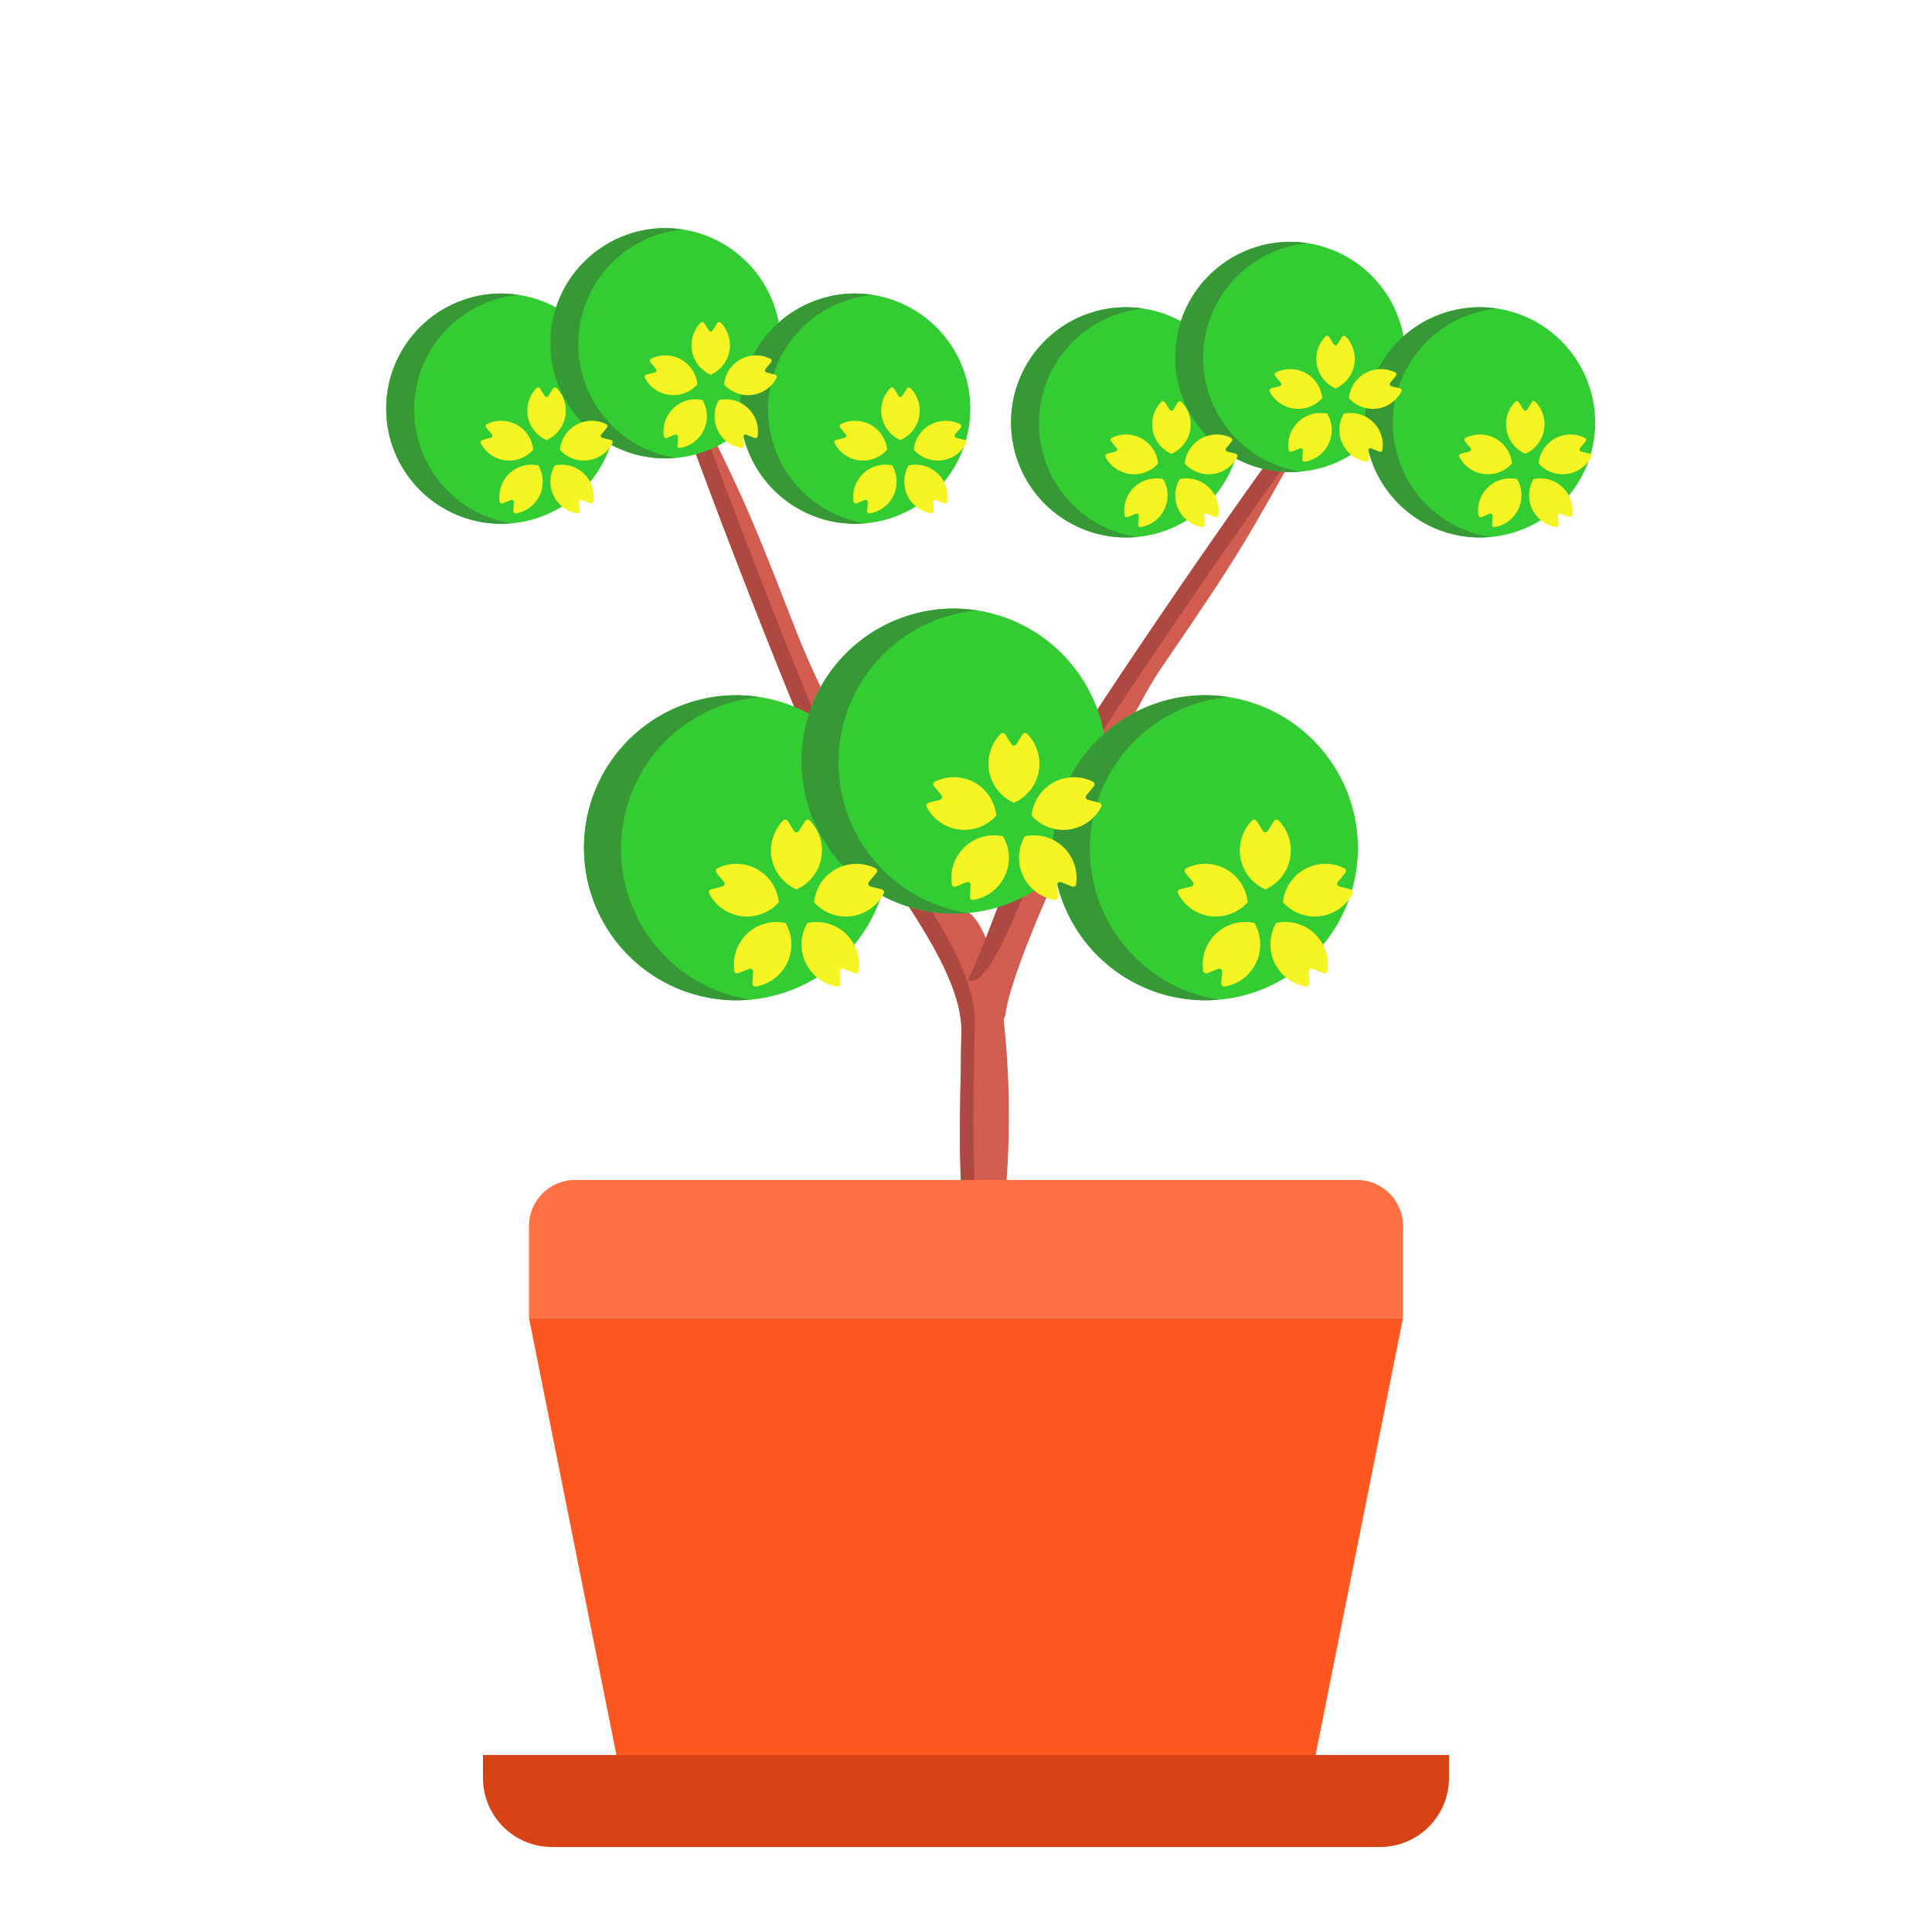
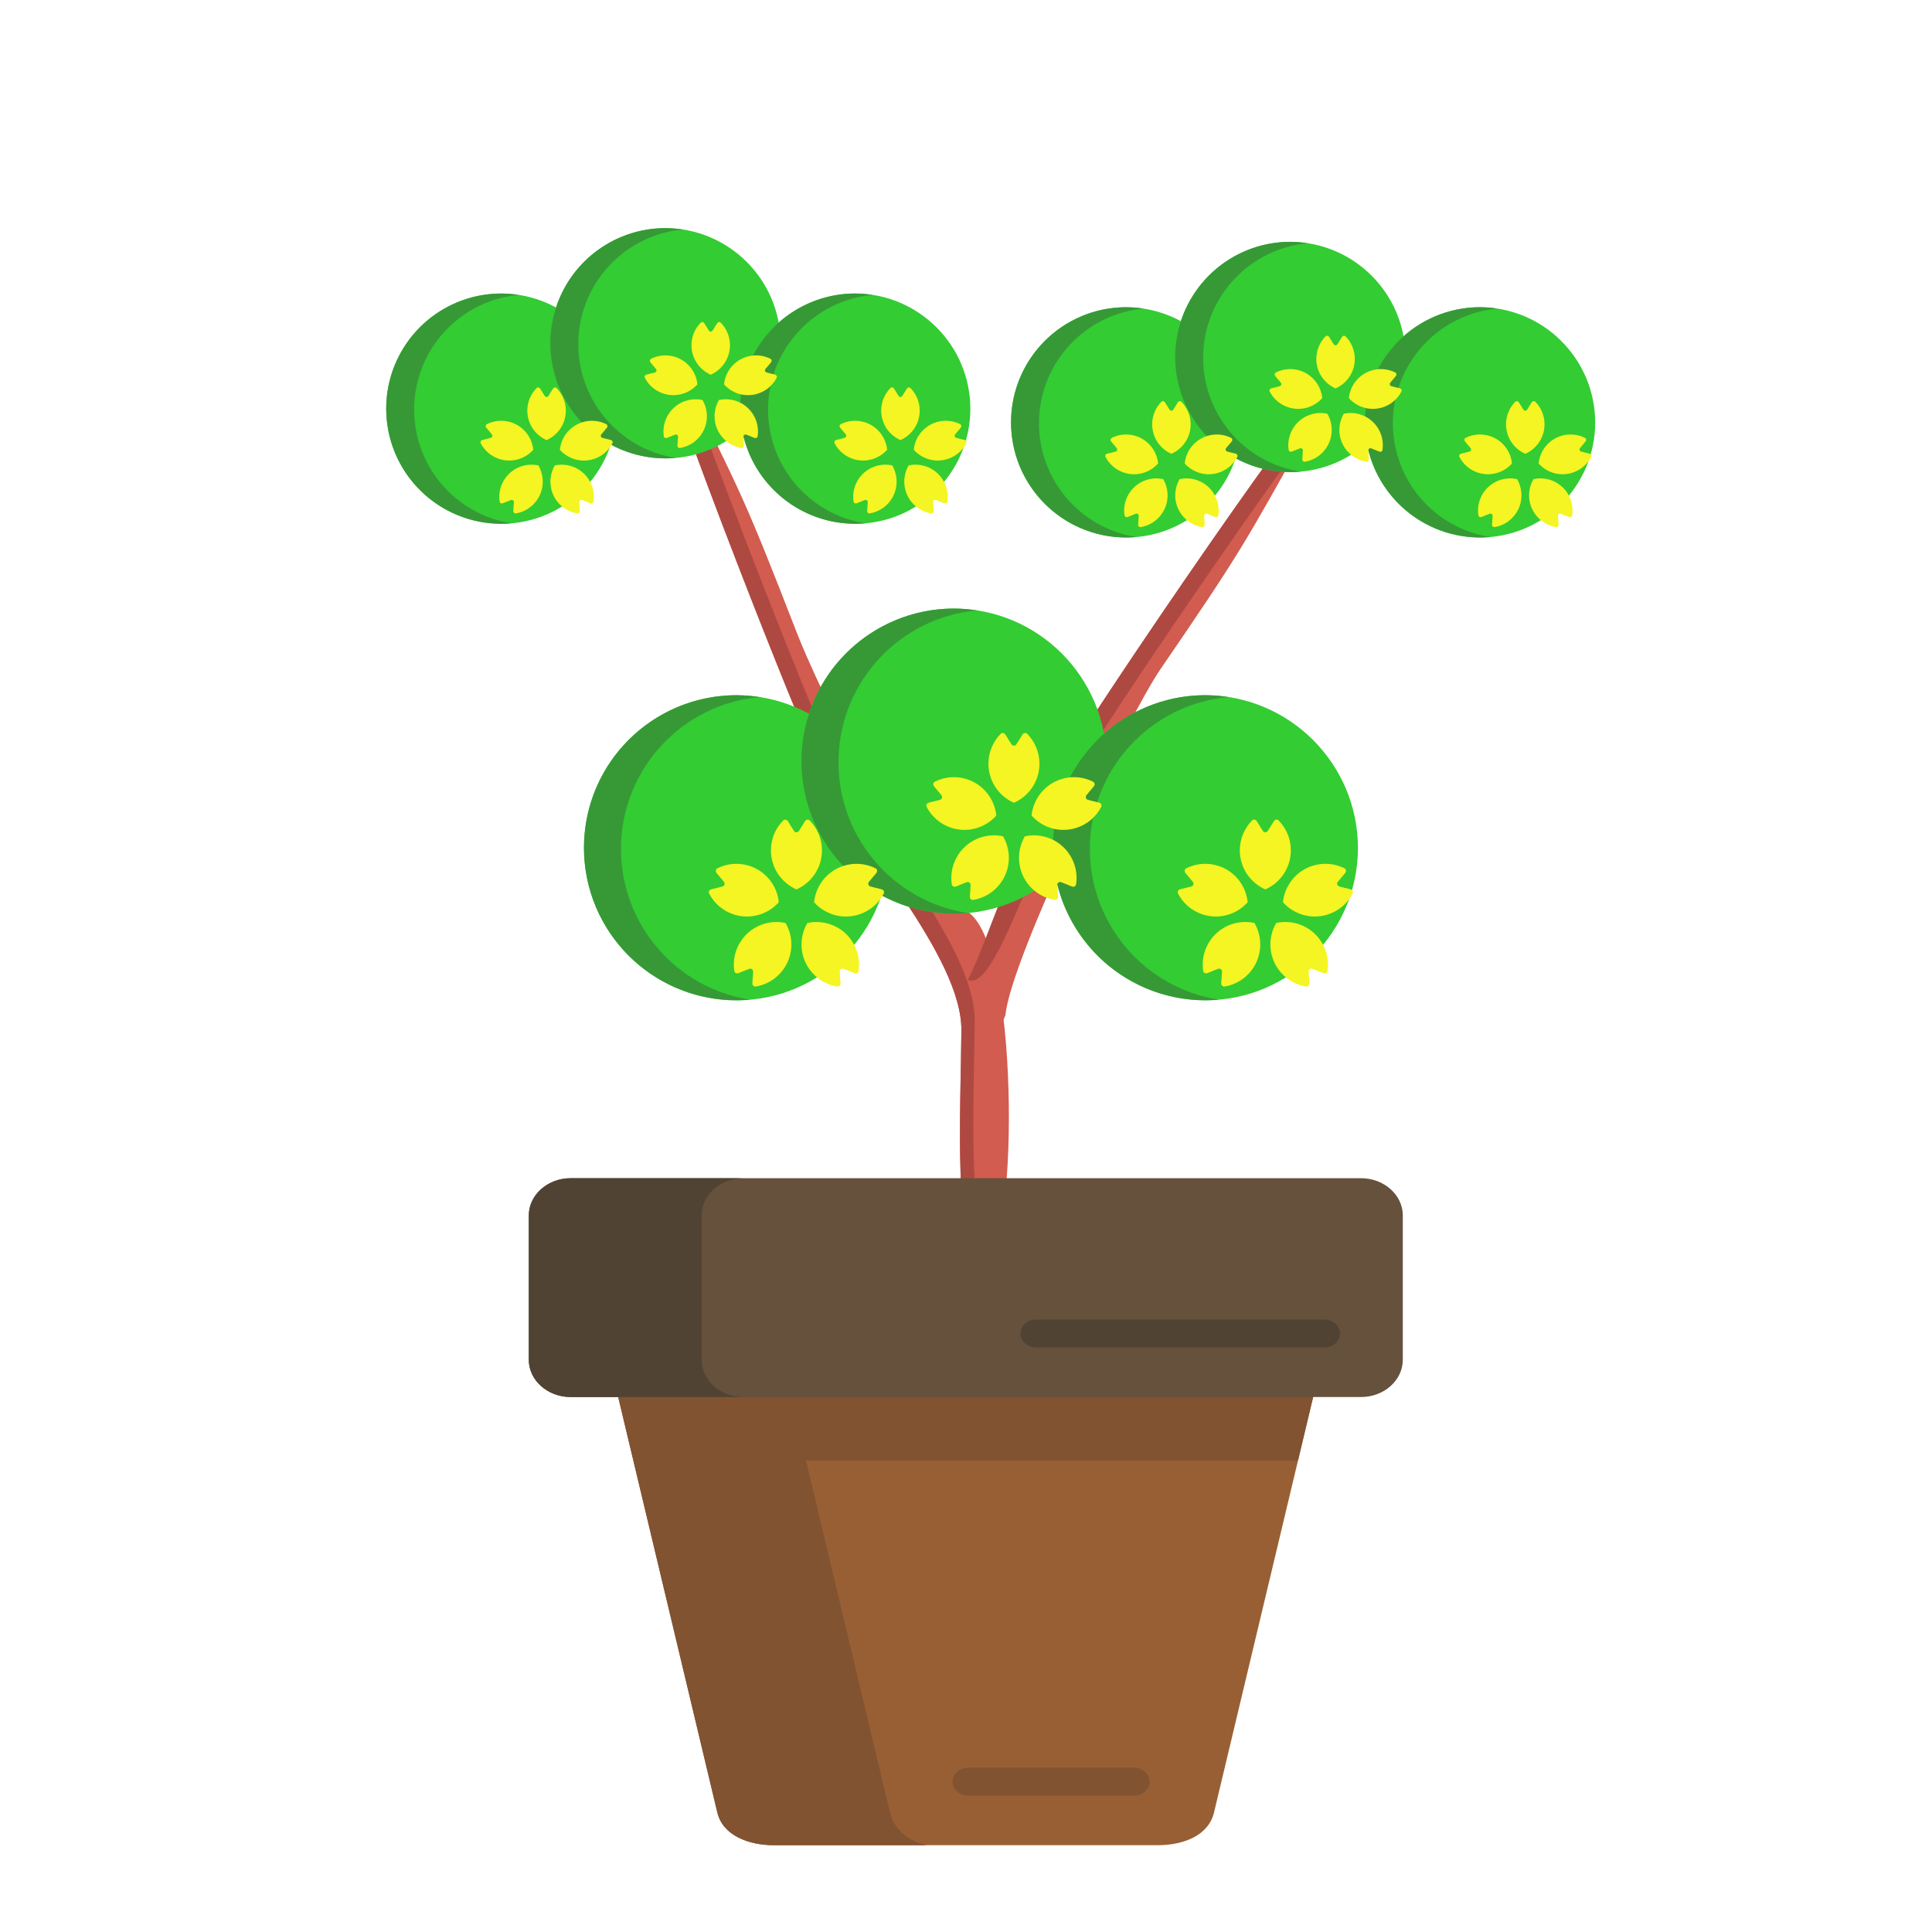
<svg xmlns="http://www.w3.org/2000/svg" width="500" height="500" viewBox="0 0 132.292 132.292" version="1.1" id="svg2515">
  <defs id="defs2512">
    <marker style="overflow:visible" id="Arrow1Sstart" refX="0.0" refY="0.0" orient="auto">
      <path transform="scale(0.2) translate(6,0)" style="fill-rule:evenodd;fill:context-stroke;stroke:context-stroke;stroke-width:1.0pt" d="M 0.0,0.0 L 5.0,-5.0 L -12.5,0.0 L 5.0,5.0 L 0.0,0.0 z " id="path24092" />
    </marker>
    <marker style="overflow:visible" id="Arrow1Mstart" refX="0.0" refY="0.0" orient="auto">
      <path transform="scale(0.4) translate(10,0)" style="fill-rule:evenodd;fill:context-stroke;stroke:context-stroke;stroke-width:1.0pt" d="M 0.0,0.0 L 5.0,-5.0 L -12.5,0.0 L 5.0,5.0 L 0.0,0.0 z " id="path24086" />
    </marker>
    <marker style="overflow:visible" id="Arrow1Lstart" refX="0.0" refY="0.0" orient="auto">
      <path transform="scale(0.8) translate(12.5,0)" style="fill-rule:evenodd;fill:context-stroke;stroke:context-stroke;stroke-width:1.0pt" d="M 0.0,0.0 L 5.0,-5.0 L -12.5,0.0 L 5.0,5.0 L 0.0,0.0 z " id="path24080" />
    </marker>
    <marker style="overflow:visible;" id="Arrow1Lend" refX="0.0" refY="0.0" orient="auto">
      <path transform="scale(0.8) rotate(180) translate(12.5,0)" style="fill-rule:evenodd;fill:context-stroke;stroke:context-stroke;stroke-width:1.0pt;" d="M 0.0,0.0 L 5.0,-5.0 L -12.5,0.0 L 5.0,5.0 L 0.0,0.0 z " id="path24083" />
    </marker>
  </defs>
  <g id="g2105" style="display:inline">
    <g id="g2023" transform="matrix(1.108784,-0.524201,0.524201,1.108784,-99.15333,51.93983)" style="display:inline">
      <g id="g2021" transform="rotate(52.34169,37.47819,160.9867)" style="display:inline">
        <path style="display:inline;fill:#d25c4f;fill-opacity:1;stroke:#d25c4f;stroke-width:0.216px;stroke-linecap:butt;stroke-linejoin:miter;stroke-opacity:1" d="m -16.771,19.211 c -7.149,-5.29 12.722,12.509 16.742,15.682 4.027,3.179 12.08,5.934 13.987,9.748 1.907,3.815 5.51,11.868 6.782,10.596 1.272,-1.272 -6.358,-16.53 -9.748,-16.53 -3.391,0 -13.052,-7.377 -15.47,-9.537 -5.934,-5.298 -6.343,-5.558 -12.292,-9.96 z" id="path2017" />
        <path id="path2019" style="fill:#ae4942;fill-opacity:1;stroke:#ae4942;stroke-width:1px;stroke-linecap:butt;stroke-linejoin:miter;stroke-opacity:1" d="m -320.574,0.502 c -4.315,-0.434 68.245,64.343 84.549,77.215 18.665,14.735 55.995,27.505 64.836,45.188 8.841,17.682 25.541,55.013 31.436,49.119 0.515,-0.515 0.708,-1.537 0.633,-2.953 -6.243,3.798 -22.365,-32.192 -30.998,-49.457 -8.841,-17.682 -46.171,-30.452 -64.836,-45.187 -12.113,-9.563 -55.252,-47.756 -74.873,-66.592 -1.29,-0.954 -2.384,-1.763 -3.803,-2.812 -4.142,-3.065 -6.327,-4.457 -6.943,-4.52 z" transform="matrix(0.2157304,0,0,0.2157304,50.88853,18.1272)" />
-       </g>
-     </g>
-     <g id="g2033">
-       <g id="g2031" transform="matrix(0.1800034,0,0,0.1800034,19.91233,34.30737)">
-         <path style="fill:#ff7043" d="M 423.085,310.775 H 90.612 v -34.997 c 0,-9.668 7.831,-17.499 17.499,-17.499 h 297.476 c 9.668,0 17.499,7.831 17.499,17.499 v 34.997 z" id="path2025" />
-         <polygon style="fill:#ff5722" points="90.612,310.775 423.085,310.775 388.088,485.761 125.609,485.761 " id="polygon2027" />
-         <path style="fill:#d84315" d="M 414.335,512.009 H 99.361 c -14.498,0 -26.248,-11.75 -26.248,-26.248 v -8.749 h 367.47 v 8.749 c 0,14.497 -11.75,26.248 -26.248,26.248 z" id="path2029" />
      </g>
    </g>
    <g id="g2041" transform="matrix(1.192045,0.2884744,-0.2884744,1.192045,-18.25717,-50.43816)" style="display:inline">
      <g id="g2039" transform="rotate(69.0509,25.05929,116.2251)" style="display:inline">
        <path style="display:inline;fill:#d25c4f;fill-opacity:1;stroke:#d25c4f;stroke-width:0.216px;stroke-linecap:butt;stroke-linejoin:miter;stroke-opacity:1" d="m -16.771,19.211 c -7.149,-5.29 12.722,12.509 16.742,15.682 4.027,3.179 7.713,3.998 11.397,6.916 1.095,-1.037 3.532,-0.893 2.219,-1.573 C 10.531,39.558 -2.061,31.33 -4.48,29.171 -10.413,23.873 -10.822,23.613 -16.771,19.211 Z" id="path2035" />
        <path id="path2037" style="fill:#ae4942;fill-opacity:1;stroke:#ae4942;stroke-width:1px;stroke-linecap:butt;stroke-linejoin:miter;stroke-opacity:1" d="m -320.574,0.502 c -4.315,-0.434 68.245,64.343 84.549,77.215 18.665,14.735 43.072,25.468 52.828,32.059 1.846,-6.512 -35.148,-22.736 -51.758,-35.35 -12.113,-9.563 -55.252,-47.756 -74.873,-66.592 -1.29,-0.954 -2.384,-1.763 -3.803,-2.812 -4.142,-3.065 -6.327,-4.457 -6.943,-4.52 z" transform="matrix(0.2157304,0,0,0.2157304,50.88853,18.1272)" />
      </g>
    </g>
    <g id="g4116">
      <g id="g9919">
        <g id="g2059-1" transform="matrix(0.6528399,0,0,0.6528399,28.52424,38.46407)" style="display:inline">
          <path class="cls-2" d="m 33.56,14 a 16,16 0 1 0 16,16 16.06,16.06 0 0 0 -16,-16 z" id="path2055-45" style="fill:#33cc33;fill-opacity:1" />
          <path id="path2057-69" style="fill:#369936;fill-opacity:1;stroke-width:1" class="cls-2" d="M 33.56,14 A 16,16 0 1 0 34.987,45.936 16,16 0 0 1 35.967,14.193 16.06,16.06 0 0 0 33.56,14 Z" />
        </g>
        <g id="g2059-1-9" transform="matrix(0.6528399,0,0,0.6528399,43.41697,32.53055)" style="display:inline">
          <path class="cls-2" d="m 33.56,14 a 16,16 0 1 0 16,16 16.06,16.06 0 0 0 -16,-16 z" id="path2055-45-3" style="fill:#33cc33;fill-opacity:1" />
          <path id="path2057-69-3" style="fill:#369936;fill-opacity:1;stroke-width:1" class="cls-2" d="M 33.56,14 A 16,16 0 1 0 34.987,45.936 16,16 0 0 1 35.967,14.193 16.06,16.06 0 0 0 33.56,14 Z" />
        </g>
        <g id="g2059" transform="matrix(0.6528399,0,0,0.6528399,60.63028,38.46262)" style="display:inline">
          <path class="cls-2" d="m 33.56,14 a 16,16 0 1 0 16,16 16.06,16.06 0 0 0 -16,-16 z" id="path2055" style="fill:#33cc33;fill-opacity:1" />
          <path id="path2057" style="fill:#369936;fill-opacity:1;stroke-width:1" class="cls-2" d="M 33.56,14 A 16,16 0 1 0 34.987,45.936 16,16 0 0 1 35.967,14.193 16.06,16.06 0 0 0 33.56,14 Z" />
        </g>
        <g id="g8733-3-8" transform="matrix(0.02343754,0,0,0.02343754,80.64198,55.83966)" style="display:inline;fill:#f4f522;fill-opacity:1">
          <path class="st0" d="m 330.555,101.873 c 0,-34.164 -13.767,-65.108 -36.047,-87.622 -2.432,-2.465 -9.63,-4.349 -14.212,3.466 -4.589,7.808 -17.205,27.431 -17.205,27.431 -1.534,2.438 -4.219,3.918 -7.089,3.918 -2.883,0 -5.555,-1.48 -7.089,-3.918 0,0 -12.623,-19.623 -17.205,-27.431 -4.582,-7.815 -11.781,-5.931 -14.219,-3.466 -22.274,22.514 -36.04,53.458 -36.04,87.622 0,51.02 30.663,94.847 74.553,114.142 43.89,-19.295 74.553,-63.123 74.553,-114.142 z" id="path8723-8-6" style="fill:#f4f522;fill-opacity:1" />
          <path class="st0" d="m 204.51,253.425 c -4.78,-47.705 -36.998,-90.409 -85.518,-106.176 -32.492,-10.554 -66.177,-7.027 -94.47,7.205 -3.096,1.555 -7.117,7.822 -1.096,14.589 6.007,6.774 20.766,24.842 20.766,24.842 1.849,2.212 2.432,5.22 1.542,7.952 -0.891,2.74 -3.13,4.829 -5.918,5.528 0,0 -22.562,5.945 -31.404,7.89 -8.849,1.945 -9.281,9.37 -7.692,12.445 14.527,28.144 39.698,50.801 72.197,61.362 48.519,15.766 99.683,0.15 131.593,-35.637 z" id="path8725-5-6" style="fill:#f4f522;fill-opacity:1" />
          <path class="st0" d="M 96.772,362.484 C 76.69,390.127 69.636,423.25 74.43,454.558 c 0.527,3.424 5.233,9.178 13.527,5.554 8.308,-3.63 30.054,-12.088 30.054,-12.088 2.672,-1.062 5.698,-0.692 8.041,1 2.329,1.692 3.623,4.466 3.418,7.335 0,0 -1.308,23.294 -2.199,32.315 -0.883,9.006 6.048,11.712 9.466,11.15 31.252,-5.116 60.581,-22.054 80.662,-49.704 29.993,-41.266 30.944,-94.758 6.781,-136.155 -46.848,-10.192 -97.422,7.239 -127.408,48.519 z" id="path8727-3-5" style="fill:#f4f522;fill-opacity:1" />
          <path class="st0" d="m 287.824,313.964 c -24.165,41.397 -23.212,94.888 6.78,136.155 20.082,27.65 49.41,44.588 80.663,49.704 3.418,0.562 10.349,-2.144 9.466,-11.15 -0.89,-9.021 -2.205,-32.315 -2.205,-32.315 -0.198,-2.869 1.102,-5.643 3.431,-7.335 2.322,-1.692 5.363,-2.062 8.034,-1 0,0 21.746,8.458 30.047,12.088 8.294,3.623 13.007,-2.13 13.534,-5.554 4.787,-31.308 -2.254,-64.43 -22.342,-92.074 -29.986,-41.279 -80.56,-58.717 -127.408,-48.519 z" id="path8729-3-8" style="fill:#f4f522;fill-opacity:1" />
          <path class="st0" d="m 503.6,215.254 c -8.849,-1.945 -31.41,-7.89 -31.41,-7.89 -2.795,-0.706 -5.027,-2.788 -5.918,-5.528 -0.89,-2.732 -0.308,-5.74 1.534,-7.952 0,0 14.76,-18.068 20.78,-24.842 6.014,-6.766 1.993,-13.034 -1.096,-14.589 -28.301,-14.232 -61.978,-17.76 -94.485,-7.205 -48.519,15.767 -80.731,58.472 -85.512,106.176 31.91,35.787 83.067,51.403 131.593,35.636 32.492,-10.561 57.67,-33.218 72.191,-61.362 1.59,-3.074 1.172,-10.499 -7.677,-12.444 z" id="path8731-7-2" style="fill:#f4f522;fill-opacity:1" />
        </g>
        <g id="g8733-3-8-3" transform="matrix(0.02343754,0,0,0.02343754,48.53594,55.84111)" style="display:inline;fill:#f4f522;fill-opacity:1">
          <path class="st0" d="m 330.555,101.873 c 0,-34.164 -13.767,-65.108 -36.047,-87.622 -2.432,-2.465 -9.63,-4.349 -14.212,3.466 -4.589,7.808 -17.205,27.431 -17.205,27.431 -1.534,2.438 -4.219,3.918 -7.089,3.918 -2.883,0 -5.555,-1.48 -7.089,-3.918 0,0 -12.623,-19.623 -17.205,-27.431 -4.582,-7.815 -11.781,-5.931 -14.219,-3.466 -22.274,22.514 -36.04,53.458 -36.04,87.622 0,51.02 30.663,94.847 74.553,114.142 43.89,-19.295 74.553,-63.123 74.553,-114.142 z" id="path8723-8-6-60" style="fill:#f4f522;fill-opacity:1" />
          <path class="st0" d="m 204.51,253.425 c -4.78,-47.705 -36.998,-90.409 -85.518,-106.176 -32.492,-10.554 -66.177,-7.027 -94.47,7.205 -3.096,1.555 -7.117,7.822 -1.096,14.589 6.007,6.774 20.766,24.842 20.766,24.842 1.849,2.212 2.432,5.22 1.542,7.952 -0.891,2.74 -3.13,4.829 -5.918,5.528 0,0 -22.562,5.945 -31.404,7.89 -8.849,1.945 -9.281,9.37 -7.692,12.445 14.527,28.144 39.698,50.801 72.197,61.362 48.519,15.766 99.683,0.15 131.593,-35.637 z" id="path8725-5-6-20" style="fill:#f4f522;fill-opacity:1" />
          <path class="st0" d="M 96.772,362.484 C 76.69,390.127 69.636,423.25 74.43,454.558 c 0.527,3.424 5.233,9.178 13.527,5.554 8.308,-3.63 30.054,-12.088 30.054,-12.088 2.672,-1.062 5.698,-0.692 8.041,1 2.329,1.692 3.623,4.466 3.418,7.335 0,0 -1.308,23.294 -2.199,32.315 -0.883,9.006 6.048,11.712 9.466,11.15 31.252,-5.116 60.581,-22.054 80.662,-49.704 29.993,-41.266 30.944,-94.758 6.781,-136.155 -46.848,-10.192 -97.422,7.239 -127.408,48.519 z" id="path8727-3-5-442" style="fill:#f4f522;fill-opacity:1" />
          <path class="st0" d="m 287.824,313.964 c -24.165,41.397 -23.212,94.888 6.78,136.155 20.082,27.65 49.41,44.588 80.663,49.704 3.418,0.562 10.349,-2.144 9.466,-11.15 -0.89,-9.021 -2.205,-32.315 -2.205,-32.315 -0.198,-2.869 1.102,-5.643 3.431,-7.335 2.322,-1.692 5.363,-2.062 8.034,-1 0,0 21.746,8.458 30.047,12.088 8.294,3.623 13.007,-2.13 13.534,-5.554 4.787,-31.308 -2.254,-64.43 -22.342,-92.074 -29.986,-41.279 -80.56,-58.717 -127.408,-48.519 z" id="path8729-3-8-5" style="fill:#f4f522;fill-opacity:1" />
          <path class="st0" d="m 503.6,215.254 c -8.849,-1.945 -31.41,-7.89 -31.41,-7.89 -2.795,-0.706 -5.027,-2.788 -5.918,-5.528 -0.89,-2.732 -0.308,-5.74 1.534,-7.952 0,0 14.76,-18.068 20.78,-24.842 6.014,-6.766 1.993,-13.034 -1.096,-14.589 -28.301,-14.232 -61.978,-17.76 -94.485,-7.205 -48.519,15.767 -80.731,58.472 -85.512,106.176 31.91,35.787 83.067,51.403 131.593,35.636 32.492,-10.561 57.67,-33.218 72.191,-61.362 1.59,-3.074 1.172,-10.499 -7.677,-12.444 z" id="path8731-7-2-4" style="fill:#f4f522;fill-opacity:1" />
        </g>
        <g id="g8733-3-8-3-5" transform="matrix(0.02343754,0,0,0.02343754,63.42867,49.90758)" style="display:inline;fill:#f4f522;fill-opacity:1">
          <path class="st0" d="m 330.555,101.873 c 0,-34.164 -13.767,-65.108 -36.047,-87.622 -2.432,-2.465 -9.63,-4.349 -14.212,3.466 -4.589,7.808 -17.205,27.431 -17.205,27.431 -1.534,2.438 -4.219,3.918 -7.089,3.918 -2.883,0 -5.555,-1.48 -7.089,-3.918 0,0 -12.623,-19.623 -17.205,-27.431 -4.582,-7.815 -11.781,-5.931 -14.219,-3.466 -22.274,22.514 -36.04,53.458 -36.04,87.622 0,51.02 30.663,94.847 74.553,114.142 43.89,-19.295 74.553,-63.123 74.553,-114.142 z" id="path8723-8-6-60-1" style="fill:#f4f522;fill-opacity:1" />
          <path class="st0" d="m 204.51,253.425 c -4.78,-47.705 -36.998,-90.409 -85.518,-106.176 -32.492,-10.554 -66.177,-7.027 -94.47,7.205 -3.096,1.555 -7.117,7.822 -1.096,14.589 6.007,6.774 20.766,24.842 20.766,24.842 1.849,2.212 2.432,5.22 1.542,7.952 -0.891,2.74 -3.13,4.829 -5.918,5.528 0,0 -22.562,5.945 -31.404,7.89 -8.849,1.945 -9.281,9.37 -7.692,12.445 14.527,28.144 39.698,50.801 72.197,61.362 48.519,15.766 99.683,0.15 131.593,-35.637 z" id="path8725-5-6-20-3" style="fill:#f4f522;fill-opacity:1" />
          <path class="st0" d="M 96.772,362.484 C 76.69,390.127 69.636,423.25 74.43,454.558 c 0.527,3.424 5.233,9.178 13.527,5.554 8.308,-3.63 30.054,-12.088 30.054,-12.088 2.672,-1.062 5.698,-0.692 8.041,1 2.329,1.692 3.623,4.466 3.418,7.335 0,0 -1.308,23.294 -2.199,32.315 -0.883,9.006 6.048,11.712 9.466,11.15 31.252,-5.116 60.581,-22.054 80.662,-49.704 29.993,-41.266 30.944,-94.758 6.781,-136.155 -46.848,-10.192 -97.422,7.239 -127.408,48.519 z" id="path8727-3-5-442-5" style="fill:#f4f522;fill-opacity:1" />
          <path class="st0" d="m 287.824,313.964 c -24.165,41.397 -23.212,94.888 6.78,136.155 20.082,27.65 49.41,44.588 80.663,49.704 3.418,0.562 10.349,-2.144 9.466,-11.15 -0.89,-9.021 -2.205,-32.315 -2.205,-32.315 -0.198,-2.869 1.102,-5.643 3.431,-7.335 2.322,-1.692 5.363,-2.062 8.034,-1 0,0 21.746,8.458 30.047,12.088 8.294,3.623 13.007,-2.13 13.534,-5.554 4.787,-31.308 -2.254,-64.43 -22.342,-92.074 -29.986,-41.279 -80.56,-58.717 -127.408,-48.519 z" id="path8729-3-8-5-8" style="fill:#f4f522;fill-opacity:1" />
          <path class="st0" d="m 503.6,215.254 c -8.849,-1.945 -31.41,-7.89 -31.41,-7.89 -2.795,-0.706 -5.027,-2.788 -5.918,-5.528 -0.89,-2.732 -0.308,-5.74 1.534,-7.952 0,0 14.76,-18.068 20.78,-24.842 6.014,-6.766 1.993,-13.034 -1.096,-14.589 -28.301,-14.232 -61.978,-17.76 -94.485,-7.205 -48.519,15.767 -80.731,58.472 -85.512,106.176 31.91,35.787 83.067,51.403 131.593,35.636 32.492,-10.561 57.67,-33.218 72.191,-61.362 1.59,-3.074 1.172,-10.499 -7.677,-12.444 z" id="path8731-7-2-4-8" style="fill:#f4f522;fill-opacity:1" />
        </g>
      </g>
      <g id="g9919-4" style="display:inline" transform="matrix(0.754717,0,0,0.754717,39.05228,-14.89)">
        <g id="g2059-1-3" transform="matrix(0.6528399,0,0,0.6528399,28.52424,38.46407)" style="display:inline">
          <path class="cls-2" d="m 33.56,14 a 16,16 0 1 0 16,16 16.06,16.06 0 0 0 -16,-16 z" id="path2055-45-2" style="fill:#33cc33;fill-opacity:1" />
          <path id="path2057-69-32" style="fill:#369936;fill-opacity:1;stroke-width:1" class="cls-2" d="M 33.56,14 A 16,16 0 1 0 34.987,45.936 16,16 0 0 1 35.967,14.193 16.06,16.06 0 0 0 33.56,14 Z" />
        </g>
        <g id="g2059-1-9-7" transform="matrix(0.6528399,0,0,0.6528399,43.41697,32.53055)" style="display:inline">
          <path class="cls-2" d="m 33.56,14 a 16,16 0 1 0 16,16 16.06,16.06 0 0 0 -16,-16 z" id="path2055-45-3-8" style="fill:#33cc33;fill-opacity:1" />
          <path id="path2057-69-3-2" style="fill:#369936;fill-opacity:1;stroke-width:1" class="cls-2" d="M 33.56,14 A 16,16 0 1 0 34.987,45.936 16,16 0 0 1 35.967,14.193 16.06,16.06 0 0 0 33.56,14 Z" />
        </g>
        <g id="g2059-5" transform="matrix(0.6528399,0,0,0.6528399,60.63028,38.46262)" style="display:inline">
          <path class="cls-2" d="m 33.56,14 a 16,16 0 1 0 16,16 16.06,16.06 0 0 0 -16,-16 z" id="path2055-95" style="fill:#33cc33;fill-opacity:1" />
          <path id="path2057-9" style="fill:#369936;fill-opacity:1;stroke-width:1" class="cls-2" d="M 33.56,14 A 16,16 0 1 0 34.987,45.936 16,16 0 0 1 35.967,14.193 16.06,16.06 0 0 0 33.56,14 Z" />
        </g>
        <g id="g8733-3-8-94" transform="matrix(0.02343754,0,0,0.02343754,80.64198,55.83966)" style="display:inline;fill:#f4f522;fill-opacity:1">
          <path class="st0" d="m 330.555,101.873 c 0,-34.164 -13.767,-65.108 -36.047,-87.622 -2.432,-2.465 -9.63,-4.349 -14.212,3.466 -4.589,7.808 -17.205,27.431 -17.205,27.431 -1.534,2.438 -4.219,3.918 -7.089,3.918 -2.883,0 -5.555,-1.48 -7.089,-3.918 0,0 -12.623,-19.623 -17.205,-27.431 -4.582,-7.815 -11.781,-5.931 -14.219,-3.466 -22.274,22.514 -36.04,53.458 -36.04,87.622 0,51.02 30.663,94.847 74.553,114.142 43.89,-19.295 74.553,-63.123 74.553,-114.142 z" id="path8723-8-6-8" style="fill:#f4f522;fill-opacity:1" />
          <path class="st0" d="m 204.51,253.425 c -4.78,-47.705 -36.998,-90.409 -85.518,-106.176 -32.492,-10.554 -66.177,-7.027 -94.47,7.205 -3.096,1.555 -7.117,7.822 -1.096,14.589 6.007,6.774 20.766,24.842 20.766,24.842 1.849,2.212 2.432,5.22 1.542,7.952 -0.891,2.74 -3.13,4.829 -5.918,5.528 0,0 -22.562,5.945 -31.404,7.89 -8.849,1.945 -9.281,9.37 -7.692,12.445 14.527,28.144 39.698,50.801 72.197,61.362 48.519,15.766 99.683,0.15 131.593,-35.637 z" id="path8725-5-6-5" style="fill:#f4f522;fill-opacity:1" />
          <path class="st0" d="M 96.772,362.484 C 76.69,390.127 69.636,423.25 74.43,454.558 c 0.527,3.424 5.233,9.178 13.527,5.554 8.308,-3.63 30.054,-12.088 30.054,-12.088 2.672,-1.062 5.698,-0.692 8.041,1 2.329,1.692 3.623,4.466 3.418,7.335 0,0 -1.308,23.294 -2.199,32.315 -0.883,9.006 6.048,11.712 9.466,11.15 31.252,-5.116 60.581,-22.054 80.662,-49.704 29.993,-41.266 30.944,-94.758 6.781,-136.155 -46.848,-10.192 -97.422,7.239 -127.408,48.519 z" id="path8727-3-5-38" style="fill:#f4f522;fill-opacity:1" />
          <path class="st0" d="m 287.824,313.964 c -24.165,41.397 -23.212,94.888 6.78,136.155 20.082,27.65 49.41,44.588 80.663,49.704 3.418,0.562 10.349,-2.144 9.466,-11.15 -0.89,-9.021 -2.205,-32.315 -2.205,-32.315 -0.198,-2.869 1.102,-5.643 3.431,-7.335 2.322,-1.692 5.363,-2.062 8.034,-1 0,0 21.746,8.458 30.047,12.088 8.294,3.623 13.007,-2.13 13.534,-5.554 4.787,-31.308 -2.254,-64.43 -22.342,-92.074 -29.986,-41.279 -80.56,-58.717 -127.408,-48.519 z" id="path8729-3-8-55" style="fill:#f4f522;fill-opacity:1" />
          <path class="st0" d="m 503.6,215.254 c -8.849,-1.945 -31.41,-7.89 -31.41,-7.89 -2.795,-0.706 -5.027,-2.788 -5.918,-5.528 -0.89,-2.732 -0.308,-5.74 1.534,-7.952 0,0 14.76,-18.068 20.78,-24.842 6.014,-6.766 1.993,-13.034 -1.096,-14.589 -28.301,-14.232 -61.978,-17.76 -94.485,-7.205 -48.519,15.767 -80.731,58.472 -85.512,106.176 31.91,35.787 83.067,51.403 131.593,35.636 32.492,-10.561 57.67,-33.218 72.191,-61.362 1.59,-3.074 1.172,-10.499 -7.677,-12.444 z" id="path8731-7-2-81" style="fill:#f4f522;fill-opacity:1" />
        </g>
        <g id="g8733-3-8-3-4" transform="matrix(0.02343754,0,0,0.02343754,48.53594,55.84111)" style="display:inline;fill:#f4f522;fill-opacity:1">
          <path class="st0" d="m 330.555,101.873 c 0,-34.164 -13.767,-65.108 -36.047,-87.622 -2.432,-2.465 -9.63,-4.349 -14.212,3.466 -4.589,7.808 -17.205,27.431 -17.205,27.431 -1.534,2.438 -4.219,3.918 -7.089,3.918 -2.883,0 -5.555,-1.48 -7.089,-3.918 0,0 -12.623,-19.623 -17.205,-27.431 -4.582,-7.815 -11.781,-5.931 -14.219,-3.466 -22.274,22.514 -36.04,53.458 -36.04,87.622 0,51.02 30.663,94.847 74.553,114.142 43.89,-19.295 74.553,-63.123 74.553,-114.142 z" id="path8723-8-6-60-18" style="fill:#f4f522;fill-opacity:1" />
          <path class="st0" d="m 204.51,253.425 c -4.78,-47.705 -36.998,-90.409 -85.518,-106.176 -32.492,-10.554 -66.177,-7.027 -94.47,7.205 -3.096,1.555 -7.117,7.822 -1.096,14.589 6.007,6.774 20.766,24.842 20.766,24.842 1.849,2.212 2.432,5.22 1.542,7.952 -0.891,2.74 -3.13,4.829 -5.918,5.528 0,0 -22.562,5.945 -31.404,7.89 -8.849,1.945 -9.281,9.37 -7.692,12.445 14.527,28.144 39.698,50.801 72.197,61.362 48.519,15.766 99.683,0.15 131.593,-35.637 z" id="path8725-5-6-20-7" style="fill:#f4f522;fill-opacity:1" />
          <path class="st0" d="M 96.772,362.484 C 76.69,390.127 69.636,423.25 74.43,454.558 c 0.527,3.424 5.233,9.178 13.527,5.554 8.308,-3.63 30.054,-12.088 30.054,-12.088 2.672,-1.062 5.698,-0.692 8.041,1 2.329,1.692 3.623,4.466 3.418,7.335 0,0 -1.308,23.294 -2.199,32.315 -0.883,9.006 6.048,11.712 9.466,11.15 31.252,-5.116 60.581,-22.054 80.662,-49.704 29.993,-41.266 30.944,-94.758 6.781,-136.155 -46.848,-10.192 -97.422,7.239 -127.408,48.519 z" id="path8727-3-5-442-9" style="fill:#f4f522;fill-opacity:1" />
          <path class="st0" d="m 287.824,313.964 c -24.165,41.397 -23.212,94.888 6.78,136.155 20.082,27.65 49.41,44.588 80.663,49.704 3.418,0.562 10.349,-2.144 9.466,-11.15 -0.89,-9.021 -2.205,-32.315 -2.205,-32.315 -0.198,-2.869 1.102,-5.643 3.431,-7.335 2.322,-1.692 5.363,-2.062 8.034,-1 0,0 21.746,8.458 30.047,12.088 8.294,3.623 13.007,-2.13 13.534,-5.554 4.787,-31.308 -2.254,-64.43 -22.342,-92.074 -29.986,-41.279 -80.56,-58.717 -127.408,-48.519 z" id="path8729-3-8-5-2" style="fill:#f4f522;fill-opacity:1" />
          <path class="st0" d="m 503.6,215.254 c -8.849,-1.945 -31.41,-7.89 -31.41,-7.89 -2.795,-0.706 -5.027,-2.788 -5.918,-5.528 -0.89,-2.732 -0.308,-5.74 1.534,-7.952 0,0 14.76,-18.068 20.78,-24.842 6.014,-6.766 1.993,-13.034 -1.096,-14.589 -28.301,-14.232 -61.978,-17.76 -94.485,-7.205 -48.519,15.767 -80.731,58.472 -85.512,106.176 31.91,35.787 83.067,51.403 131.593,35.636 32.492,-10.561 57.67,-33.218 72.191,-61.362 1.59,-3.074 1.172,-10.499 -7.677,-12.444 z" id="path8731-7-2-4-1" style="fill:#f4f522;fill-opacity:1" />
        </g>
        <g id="g8733-3-8-3-5-8" transform="matrix(0.02343754,0,0,0.02343754,63.42867,49.90758)" style="display:inline;fill:#f4f522;fill-opacity:1">
          <path class="st0" d="m 330.555,101.873 c 0,-34.164 -13.767,-65.108 -36.047,-87.622 -2.432,-2.465 -9.63,-4.349 -14.212,3.466 -4.589,7.808 -17.205,27.431 -17.205,27.431 -1.534,2.438 -4.219,3.918 -7.089,3.918 -2.883,0 -5.555,-1.48 -7.089,-3.918 0,0 -12.623,-19.623 -17.205,-27.431 -4.582,-7.815 -11.781,-5.931 -14.219,-3.466 -22.274,22.514 -36.04,53.458 -36.04,87.622 0,51.02 30.663,94.847 74.553,114.142 43.89,-19.295 74.553,-63.123 74.553,-114.142 z" id="path8723-8-6-60-1-6" style="fill:#f4f522;fill-opacity:1" />
          <path class="st0" d="m 204.51,253.425 c -4.78,-47.705 -36.998,-90.409 -85.518,-106.176 -32.492,-10.554 -66.177,-7.027 -94.47,7.205 -3.096,1.555 -7.117,7.822 -1.096,14.589 6.007,6.774 20.766,24.842 20.766,24.842 1.849,2.212 2.432,5.22 1.542,7.952 -0.891,2.74 -3.13,4.829 -5.918,5.528 0,0 -22.562,5.945 -31.404,7.89 -8.849,1.945 -9.281,9.37 -7.692,12.445 14.527,28.144 39.698,50.801 72.197,61.362 48.519,15.766 99.683,0.15 131.593,-35.637 z" id="path8725-5-6-20-3-9" style="fill:#f4f522;fill-opacity:1" />
          <path class="st0" d="M 96.772,362.484 C 76.69,390.127 69.636,423.25 74.43,454.558 c 0.527,3.424 5.233,9.178 13.527,5.554 8.308,-3.63 30.054,-12.088 30.054,-12.088 2.672,-1.062 5.698,-0.692 8.041,1 2.329,1.692 3.623,4.466 3.418,7.335 0,0 -1.308,23.294 -2.199,32.315 -0.883,9.006 6.048,11.712 9.466,11.15 31.252,-5.116 60.581,-22.054 80.662,-49.704 29.993,-41.266 30.944,-94.758 6.781,-136.155 -46.848,-10.192 -97.422,7.239 -127.408,48.519 z" id="path8727-3-5-442-5-6" style="fill:#f4f522;fill-opacity:1" />
          <path class="st0" d="m 287.824,313.964 c -24.165,41.397 -23.212,94.888 6.78,136.155 20.082,27.65 49.41,44.588 80.663,49.704 3.418,0.562 10.349,-2.144 9.466,-11.15 -0.89,-9.021 -2.205,-32.315 -2.205,-32.315 -0.198,-2.869 1.102,-5.643 3.431,-7.335 2.322,-1.692 5.363,-2.062 8.034,-1 0,0 21.746,8.458 30.047,12.088 8.294,3.623 13.007,-2.13 13.534,-5.554 4.787,-31.308 -2.254,-64.43 -22.342,-92.074 -29.986,-41.279 -80.56,-58.717 -127.408,-48.519 z" id="path8729-3-8-5-8-9" style="fill:#f4f522;fill-opacity:1" />
          <path class="st0" d="m 503.6,215.254 c -8.849,-1.945 -31.41,-7.89 -31.41,-7.89 -2.795,-0.706 -5.027,-2.788 -5.918,-5.528 -0.89,-2.732 -0.308,-5.74 1.534,-7.952 0,0 14.76,-18.068 20.78,-24.842 6.014,-6.766 1.993,-13.034 -1.096,-14.589 -28.301,-14.232 -61.978,-17.76 -94.485,-7.205 -48.519,15.767 -80.731,58.472 -85.512,106.176 31.91,35.787 83.067,51.403 131.593,35.636 32.492,-10.561 57.67,-33.218 72.191,-61.362 1.59,-3.074 1.172,-10.499 -7.677,-12.444 z" id="path8731-7-2-4-8-5" style="fill:#f4f522;fill-opacity:1" />
        </g>
      </g>
      <g id="g9919-4-5" style="display:inline" transform="matrix(0.754717,0,0,0.754717,-3.732816,-15.82885)">
        <g id="g2059-1-3-5" transform="matrix(0.6528399,0,0,0.6528399,28.52424,38.46407)" style="display:inline">
          <path class="cls-2" d="m 33.56,14 a 16,16 0 1 0 16,16 16.06,16.06 0 0 0 -16,-16 z" id="path2055-45-2-2" style="fill:#33cc33;fill-opacity:1" />
          <path id="path2057-69-32-1" style="fill:#369936;fill-opacity:1;stroke-width:1" class="cls-2" d="M 33.56,14 A 16,16 0 1 0 34.987,45.936 16,16 0 0 1 35.967,14.193 16.06,16.06 0 0 0 33.56,14 Z" />
        </g>
        <g id="g2059-1-9-7-5" transform="matrix(0.6528399,0,0,0.6528399,43.41697,32.53055)" style="display:inline">
          <path class="cls-2" d="m 33.56,14 a 16,16 0 1 0 16,16 16.06,16.06 0 0 0 -16,-16 z" id="path2055-45-3-8-8" style="fill:#33cc33;fill-opacity:1" />
          <path id="path2057-69-3-2-7" style="fill:#369936;fill-opacity:1;stroke-width:1" class="cls-2" d="M 33.56,14 A 16,16 0 1 0 34.987,45.936 16,16 0 0 1 35.967,14.193 16.06,16.06 0 0 0 33.56,14 Z" />
        </g>
        <g id="g2059-5-2" transform="matrix(0.6528399,0,0,0.6528399,60.63028,38.46262)" style="display:inline">
          <path class="cls-2" d="m 33.56,14 a 16,16 0 1 0 16,16 16.06,16.06 0 0 0 -16,-16 z" id="path2055-95-2" style="fill:#33cc33;fill-opacity:1" />
          <path id="path2057-9-5" style="fill:#369936;fill-opacity:1;stroke-width:1" class="cls-2" d="M 33.56,14 A 16,16 0 1 0 34.987,45.936 16,16 0 0 1 35.967,14.193 16.06,16.06 0 0 0 33.56,14 Z" />
        </g>
        <g id="g8733-3-8-94-2" transform="matrix(0.02343754,0,0,0.02343754,80.64198,55.83966)" style="display:inline;fill:#f4f522;fill-opacity:1">
          <path class="st0" d="m 330.555,101.873 c 0,-34.164 -13.767,-65.108 -36.047,-87.622 -2.432,-2.465 -9.63,-4.349 -14.212,3.466 -4.589,7.808 -17.205,27.431 -17.205,27.431 -1.534,2.438 -4.219,3.918 -7.089,3.918 -2.883,0 -5.555,-1.48 -7.089,-3.918 0,0 -12.623,-19.623 -17.205,-27.431 -4.582,-7.815 -11.781,-5.931 -14.219,-3.466 -22.274,22.514 -36.04,53.458 -36.04,87.622 0,51.02 30.663,94.847 74.553,114.142 43.89,-19.295 74.553,-63.123 74.553,-114.142 z" id="path8723-8-6-8-7" style="fill:#f4f522;fill-opacity:1" />
          <path class="st0" d="m 204.51,253.425 c -4.78,-47.705 -36.998,-90.409 -85.518,-106.176 -32.492,-10.554 -66.177,-7.027 -94.47,7.205 -3.096,1.555 -7.117,7.822 -1.096,14.589 6.007,6.774 20.766,24.842 20.766,24.842 1.849,2.212 2.432,5.22 1.542,7.952 -0.891,2.74 -3.13,4.829 -5.918,5.528 0,0 -22.562,5.945 -31.404,7.89 -8.849,1.945 -9.281,9.37 -7.692,12.445 14.527,28.144 39.698,50.801 72.197,61.362 48.519,15.766 99.683,0.15 131.593,-35.637 z" id="path8725-5-6-5-8" style="fill:#f4f522;fill-opacity:1" />
          <path class="st0" d="M 96.772,362.484 C 76.69,390.127 69.636,423.25 74.43,454.558 c 0.527,3.424 5.233,9.178 13.527,5.554 8.308,-3.63 30.054,-12.088 30.054,-12.088 2.672,-1.062 5.698,-0.692 8.041,1 2.329,1.692 3.623,4.466 3.418,7.335 0,0 -1.308,23.294 -2.199,32.315 -0.883,9.006 6.048,11.712 9.466,11.15 31.252,-5.116 60.581,-22.054 80.662,-49.704 29.993,-41.266 30.944,-94.758 6.781,-136.155 -46.848,-10.192 -97.422,7.239 -127.408,48.519 z" id="path8727-3-5-38-4" style="fill:#f4f522;fill-opacity:1" />
          <path class="st0" d="m 287.824,313.964 c -24.165,41.397 -23.212,94.888 6.78,136.155 20.082,27.65 49.41,44.588 80.663,49.704 3.418,0.562 10.349,-2.144 9.466,-11.15 -0.89,-9.021 -2.205,-32.315 -2.205,-32.315 -0.198,-2.869 1.102,-5.643 3.431,-7.335 2.322,-1.692 5.363,-2.062 8.034,-1 0,0 21.746,8.458 30.047,12.088 8.294,3.623 13.007,-2.13 13.534,-5.554 4.787,-31.308 -2.254,-64.43 -22.342,-92.074 -29.986,-41.279 -80.56,-58.717 -127.408,-48.519 z" id="path8729-3-8-55-4" style="fill:#f4f522;fill-opacity:1" />
          <path class="st0" d="m 503.6,215.254 c -8.849,-1.945 -31.41,-7.89 -31.41,-7.89 -2.795,-0.706 -5.027,-2.788 -5.918,-5.528 -0.89,-2.732 -0.308,-5.74 1.534,-7.952 0,0 14.76,-18.068 20.78,-24.842 6.014,-6.766 1.993,-13.034 -1.096,-14.589 -28.301,-14.232 -61.978,-17.76 -94.485,-7.205 -48.519,15.767 -80.731,58.472 -85.512,106.176 31.91,35.787 83.067,51.403 131.593,35.636 32.492,-10.561 57.67,-33.218 72.191,-61.362 1.59,-3.074 1.172,-10.499 -7.677,-12.444 z" id="path8731-7-2-81-8" style="fill:#f4f522;fill-opacity:1" />
        </g>
        <g id="g8733-3-8-3-4-2" transform="matrix(0.02343754,0,0,0.02343754,48.53594,55.84111)" style="display:inline;fill:#f4f522;fill-opacity:1">
          <path class="st0" d="m 330.555,101.873 c 0,-34.164 -13.767,-65.108 -36.047,-87.622 -2.432,-2.465 -9.63,-4.349 -14.212,3.466 -4.589,7.808 -17.205,27.431 -17.205,27.431 -1.534,2.438 -4.219,3.918 -7.089,3.918 -2.883,0 -5.555,-1.48 -7.089,-3.918 0,0 -12.623,-19.623 -17.205,-27.431 -4.582,-7.815 -11.781,-5.931 -14.219,-3.466 -22.274,22.514 -36.04,53.458 -36.04,87.622 0,51.02 30.663,94.847 74.553,114.142 43.89,-19.295 74.553,-63.123 74.553,-114.142 z" id="path8723-8-6-60-18-5" style="fill:#f4f522;fill-opacity:1" />
          <path class="st0" d="m 204.51,253.425 c -4.78,-47.705 -36.998,-90.409 -85.518,-106.176 -32.492,-10.554 -66.177,-7.027 -94.47,7.205 -3.096,1.555 -7.117,7.822 -1.096,14.589 6.007,6.774 20.766,24.842 20.766,24.842 1.849,2.212 2.432,5.22 1.542,7.952 -0.891,2.74 -3.13,4.829 -5.918,5.528 0,0 -22.562,5.945 -31.404,7.89 -8.849,1.945 -9.281,9.37 -7.692,12.445 14.527,28.144 39.698,50.801 72.197,61.362 48.519,15.766 99.683,0.15 131.593,-35.637 z" id="path8725-5-6-20-7-1" style="fill:#f4f522;fill-opacity:1" />
          <path class="st0" d="M 96.772,362.484 C 76.69,390.127 69.636,423.25 74.43,454.558 c 0.527,3.424 5.233,9.178 13.527,5.554 8.308,-3.63 30.054,-12.088 30.054,-12.088 2.672,-1.062 5.698,-0.692 8.041,1 2.329,1.692 3.623,4.466 3.418,7.335 0,0 -1.308,23.294 -2.199,32.315 -0.883,9.006 6.048,11.712 9.466,11.15 31.252,-5.116 60.581,-22.054 80.662,-49.704 29.993,-41.266 30.944,-94.758 6.781,-136.155 -46.848,-10.192 -97.422,7.239 -127.408,48.519 z" id="path8727-3-5-442-9-4" style="fill:#f4f522;fill-opacity:1" />
          <path class="st0" d="m 287.824,313.964 c -24.165,41.397 -23.212,94.888 6.78,136.155 20.082,27.65 49.41,44.588 80.663,49.704 3.418,0.562 10.349,-2.144 9.466,-11.15 -0.89,-9.021 -2.205,-32.315 -2.205,-32.315 -0.198,-2.869 1.102,-5.643 3.431,-7.335 2.322,-1.692 5.363,-2.062 8.034,-1 0,0 21.746,8.458 30.047,12.088 8.294,3.623 13.007,-2.13 13.534,-5.554 4.787,-31.308 -2.254,-64.43 -22.342,-92.074 -29.986,-41.279 -80.56,-58.717 -127.408,-48.519 z" id="path8729-3-8-5-2-3" style="fill:#f4f522;fill-opacity:1" />
          <path class="st0" d="m 503.6,215.254 c -8.849,-1.945 -31.41,-7.89 -31.41,-7.89 -2.795,-0.706 -5.027,-2.788 -5.918,-5.528 -0.89,-2.732 -0.308,-5.74 1.534,-7.952 0,0 14.76,-18.068 20.78,-24.842 6.014,-6.766 1.993,-13.034 -1.096,-14.589 -28.301,-14.232 -61.978,-17.76 -94.485,-7.205 -48.519,15.767 -80.731,58.472 -85.512,106.176 31.91,35.787 83.067,51.403 131.593,35.636 32.492,-10.561 57.67,-33.218 72.191,-61.362 1.59,-3.074 1.172,-10.499 -7.677,-12.444 z" id="path8731-7-2-4-1-4" style="fill:#f4f522;fill-opacity:1" />
        </g>
        <g id="g8733-3-8-3-5-8-5" transform="matrix(0.02343754,0,0,0.02343754,63.42867,49.90758)" style="display:inline;fill:#f4f522;fill-opacity:1">
          <path class="st0" d="m 330.555,101.873 c 0,-34.164 -13.767,-65.108 -36.047,-87.622 -2.432,-2.465 -9.63,-4.349 -14.212,3.466 -4.589,7.808 -17.205,27.431 -17.205,27.431 -1.534,2.438 -4.219,3.918 -7.089,3.918 -2.883,0 -5.555,-1.48 -7.089,-3.918 0,0 -12.623,-19.623 -17.205,-27.431 -4.582,-7.815 -11.781,-5.931 -14.219,-3.466 -22.274,22.514 -36.04,53.458 -36.04,87.622 0,51.02 30.663,94.847 74.553,114.142 43.89,-19.295 74.553,-63.123 74.553,-114.142 z" id="path8723-8-6-60-1-6-5" style="fill:#f4f522;fill-opacity:1" />
          <path class="st0" d="m 204.51,253.425 c -4.78,-47.705 -36.998,-90.409 -85.518,-106.176 -32.492,-10.554 -66.177,-7.027 -94.47,7.205 -3.096,1.555 -7.117,7.822 -1.096,14.589 6.007,6.774 20.766,24.842 20.766,24.842 1.849,2.212 2.432,5.22 1.542,7.952 -0.891,2.74 -3.13,4.829 -5.918,5.528 0,0 -22.562,5.945 -31.404,7.89 -8.849,1.945 -9.281,9.37 -7.692,12.445 14.527,28.144 39.698,50.801 72.197,61.362 48.519,15.766 99.683,0.15 131.593,-35.637 z" id="path8725-5-6-20-3-9-6" style="fill:#f4f522;fill-opacity:1" />
          <path class="st0" d="M 96.772,362.484 C 76.69,390.127 69.636,423.25 74.43,454.558 c 0.527,3.424 5.233,9.178 13.527,5.554 8.308,-3.63 30.054,-12.088 30.054,-12.088 2.672,-1.062 5.698,-0.692 8.041,1 2.329,1.692 3.623,4.466 3.418,7.335 0,0 -1.308,23.294 -2.199,32.315 -0.883,9.006 6.048,11.712 9.466,11.15 31.252,-5.116 60.581,-22.054 80.662,-49.704 29.993,-41.266 30.944,-94.758 6.781,-136.155 -46.848,-10.192 -97.422,7.239 -127.408,48.519 z" id="path8727-3-5-442-5-6-8" style="fill:#f4f522;fill-opacity:1" />
          <path class="st0" d="m 287.824,313.964 c -24.165,41.397 -23.212,94.888 6.78,136.155 20.082,27.65 49.41,44.588 80.663,49.704 3.418,0.562 10.349,-2.144 9.466,-11.15 -0.89,-9.021 -2.205,-32.315 -2.205,-32.315 -0.198,-2.869 1.102,-5.643 3.431,-7.335 2.322,-1.692 5.363,-2.062 8.034,-1 0,0 21.746,8.458 30.047,12.088 8.294,3.623 13.007,-2.13 13.534,-5.554 4.787,-31.308 -2.254,-64.43 -22.342,-92.074 -29.986,-41.279 -80.56,-58.717 -127.408,-48.519 z" id="path8729-3-8-5-8-9-7" style="fill:#f4f522;fill-opacity:1" />
          <path class="st0" d="m 503.6,215.254 c -8.849,-1.945 -31.41,-7.89 -31.41,-7.89 -2.795,-0.706 -5.027,-2.788 -5.918,-5.528 -0.89,-2.732 -0.308,-5.74 1.534,-7.952 0,0 14.76,-18.068 20.78,-24.842 6.014,-6.766 1.993,-13.034 -1.096,-14.589 -28.301,-14.232 -61.978,-17.76 -94.485,-7.205 -48.519,15.767 -80.731,58.472 -85.512,106.176 31.91,35.787 83.067,51.403 131.593,35.636 32.492,-10.561 57.67,-33.218 72.191,-61.362 1.59,-3.074 1.172,-10.499 -7.677,-12.444 z" id="path8731-7-2-4-8-5-5" style="fill:#f4f522;fill-opacity:1" />
        </g>
      </g>
    </g>
+     <g id="g1990" style="display:inline" transform="translate(4.61e-4,-1.91e-4)">
+       <path style="fill:#985f35;fill-opacity:1;stroke-width:0.129" d="m 41.816,93.511 7.303,30.603 c 0.373,1.561 2.127,2.235 3.868,2.235 h 26.272 c 1.808,0 3.495,-0.675 3.868,-2.235 l 7.303,-30.603 H 41.816 Z" id="path2" />
+       <g id="g8" transform="matrix(0.13685,0,0,0.1217326,31.09888,64.0221)">
+         <path style="fill:#815331;fill-opacity:1" d="m 340.177,484.098 h -82.985 c -4.332,0 -7.845,-3.512 -7.845,-7.845 0,-4.333 3.512,-7.845 7.845,-7.845 h 82.985 c 4.333,0 7.845,3.512 7.845,7.845 0,4.333 -3.512,7.845 -7.845,7.845 z" id="path4-3" />
+         <path style="fill:#815331;fill-opacity:1" d="M 433.546,242.244 H 78.316 l 53.365,251.394 C 134.403,506.459 147.22,512 159.942,512 h 76.612 c -8.965,-1.884 -16.47,-8.867 -18.485,-18.363 l -42.027,-197.98 h 246.166 z" id="path6" />
+       </g>
+       <path style="fill:#65513c;fill-opacity:1;stroke-width:0.129" d="M 93.193,95.661 H 39.072 c -1.575,0 -2.863,-1.146 -2.863,-2.547 v -9.891 c 0,-1.401 1.288,-2.547 2.863,-2.547 h 54.12 c 1.575,0 2.863,1.146 2.863,2.547 v 9.891 c 0,1.401 -1.288,2.547 -2.863,2.547 z" id="path22-1" />
+       <g id="g28" transform="matrix(0.13685,0,0,0.1217326,31.09888,64.0221)">
+         <path style="fill:#514334;fill-opacity:1" d="m 123.811,238.99 v -81.253 c 0,-11.506 9.414,-20.919 20.919,-20.919 H 58.264 c -11.506,0 -20.919,9.414 -20.919,20.919 v 81.253 c 0,11.506 9.414,20.919 20.919,20.919 h 86.467 c -11.506,0 -20.92,-9.414 -20.92,-20.919 z" id="path24-9" />
+         <path style="fill:#514334;fill-opacity:1" d="m 435.375,232.007 h -144.18 c -4.332,0 -7.845,-3.512 -7.845,-7.845 0,-4.332 3.512,-7.845 7.845,-7.845 h 144.181 c 4.333,0 7.845,3.512 7.845,7.845 0,4.333 -3.513,7.845 -7.846,7.845 z" id="path26" />
+       </g>
+     </g>
  </g>
</svg>
